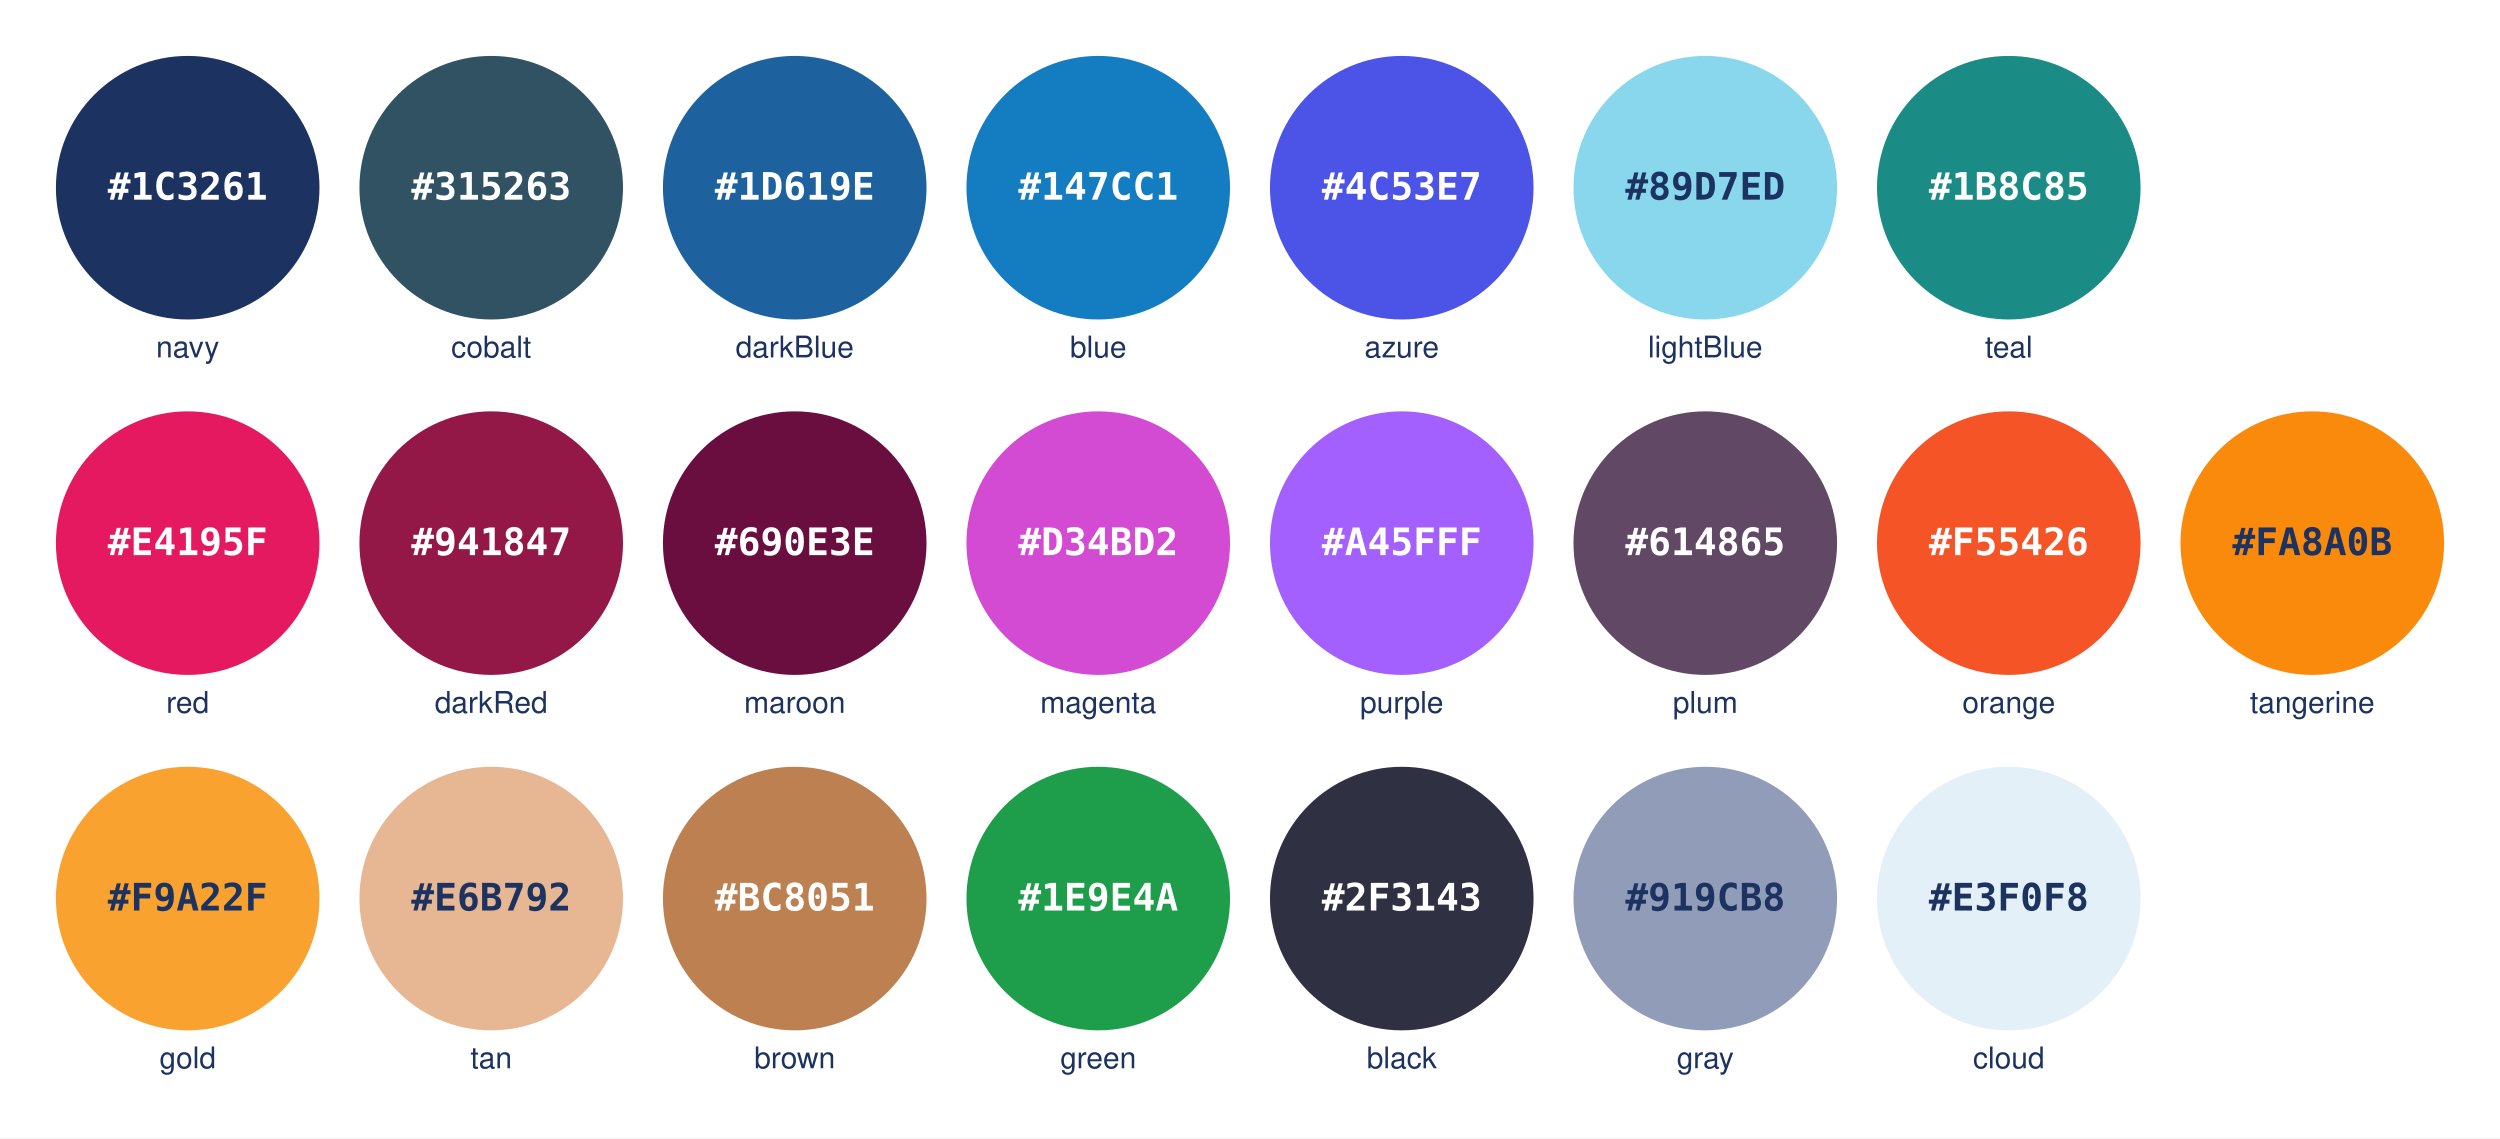
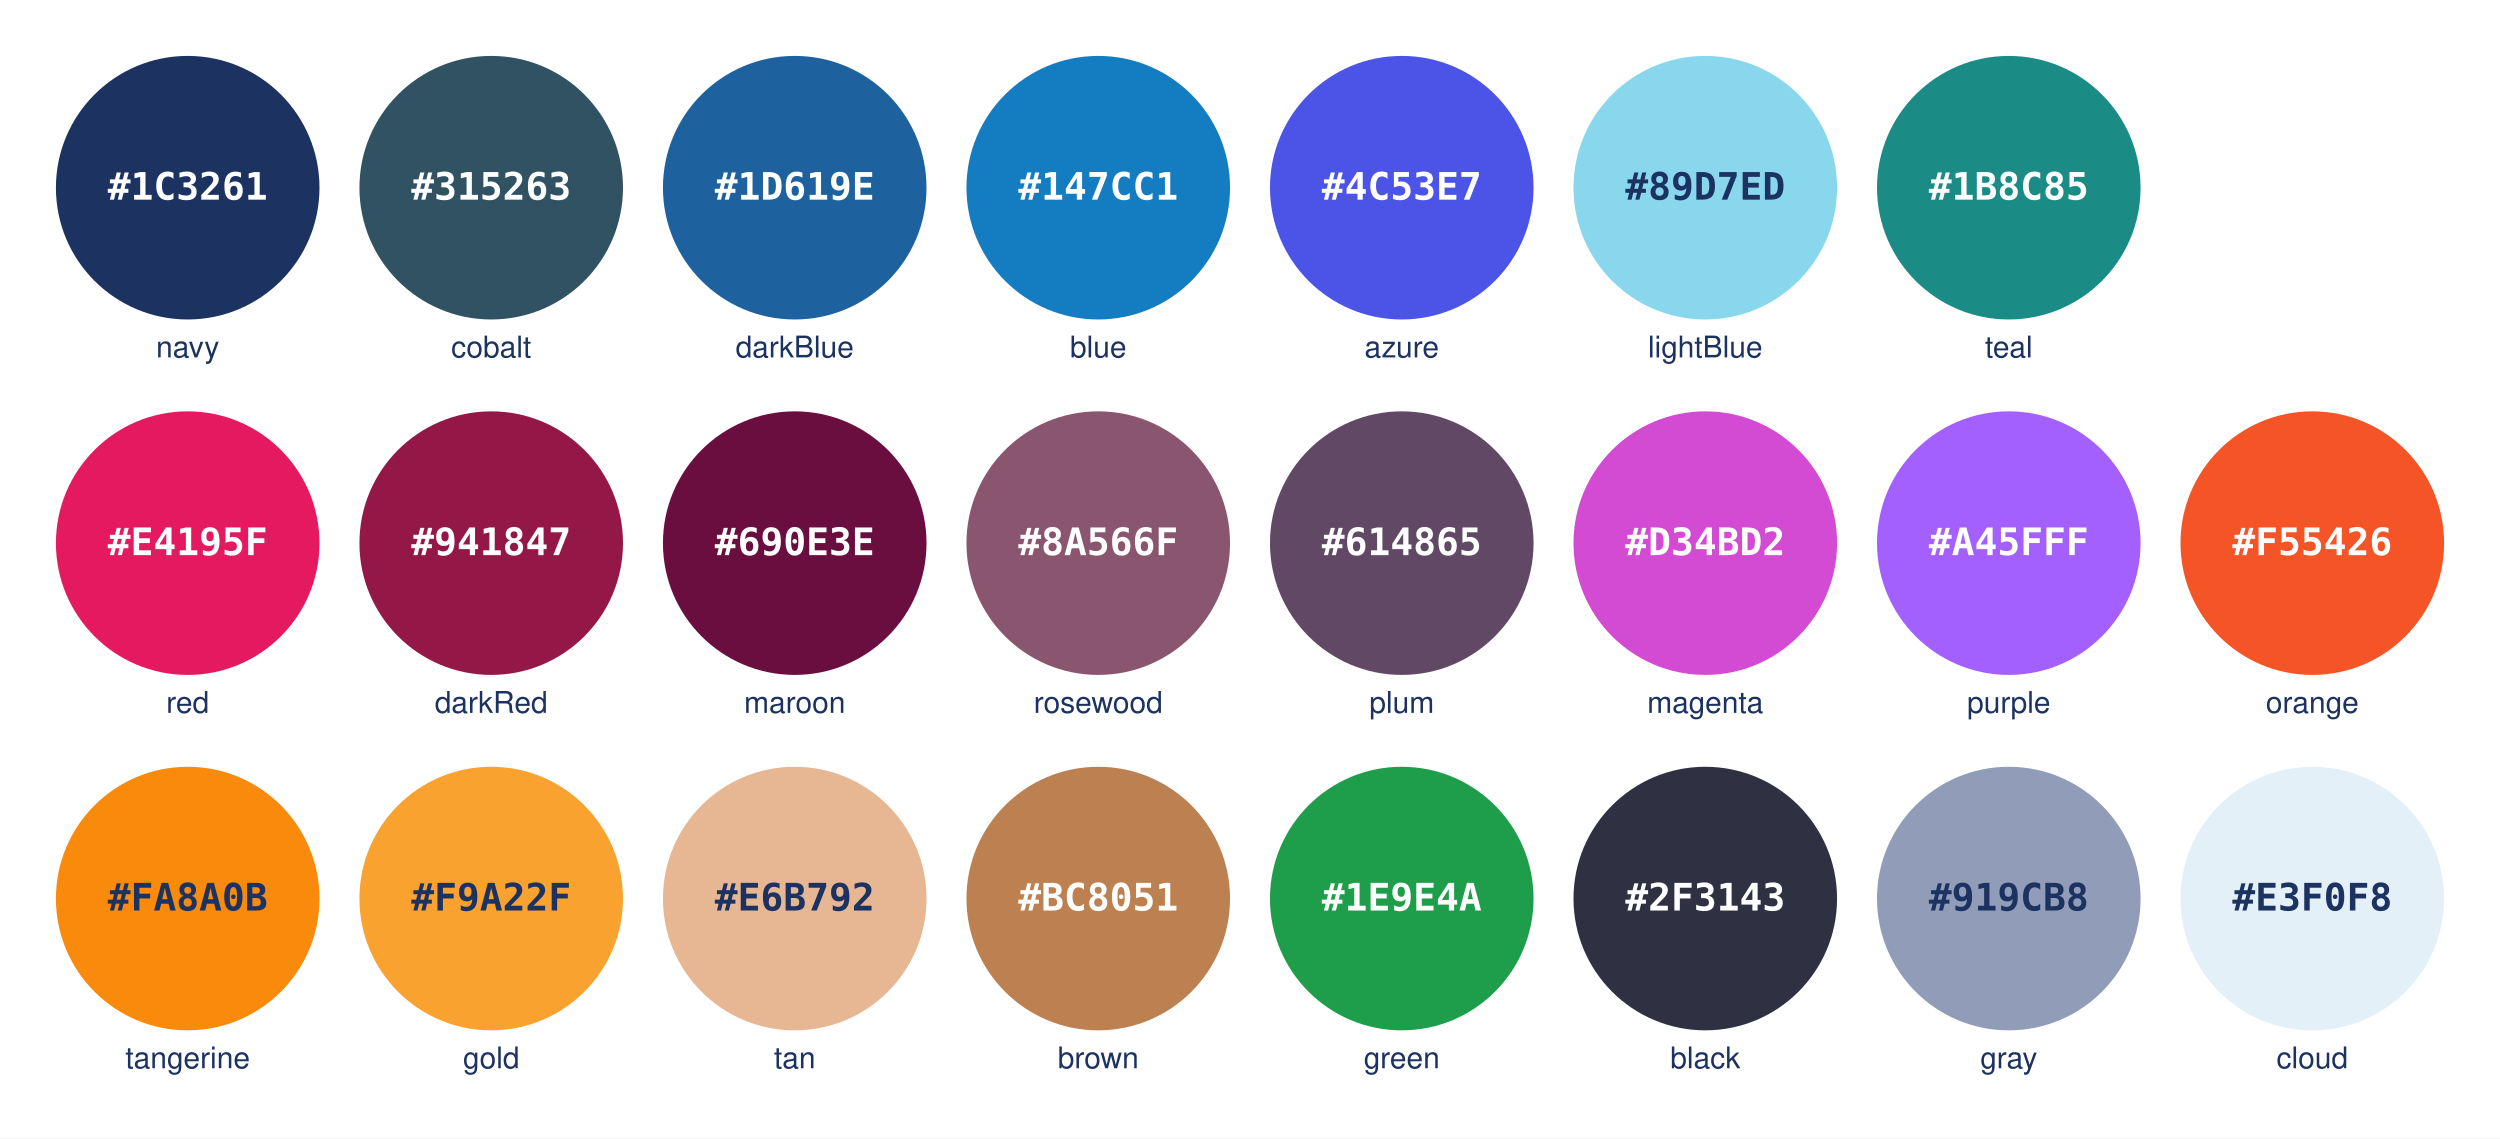
<svg xmlns="http://www.w3.org/2000/svg" width="1252" height="570" viewBox="0 0 1252 570">
  <rect width="1252" height="570" fill="#FFFFFF" />
  <circle cx="94.0" cy="94.0" r="66.0" fill="#1C3261" />
  <text x="94.0" y="100.0" text-anchor="middle" font-family="Menlo, monospace" font-size="19" font-weight="600" fill="#FFFFFF">#1C3261</text>
  <text x="94.0" y="179" text-anchor="middle" font-family="Helvetica, Arial, sans-serif" font-size="15" fill="#1C3261">navy</text>
  <circle cx="246.0" cy="94.0" r="66.0" fill="#315263" />
  <text x="246.0" y="100.0" text-anchor="middle" font-family="Menlo, monospace" font-size="19" font-weight="600" fill="#FFFFFF">#315263</text>
  <text x="246.0" y="179" text-anchor="middle" font-family="Helvetica, Arial, sans-serif" font-size="15" fill="#1C3261">cobalt</text>
  <circle cx="398.0" cy="94.0" r="66.0" fill="#1D619E" />
  <text x="398.0" y="100.0" text-anchor="middle" font-family="Menlo, monospace" font-size="19" font-weight="600" fill="#FFFFFF">#1D619E</text>
  <text x="398.0" y="179" text-anchor="middle" font-family="Helvetica, Arial, sans-serif" font-size="15" fill="#1C3261">darkBlue</text>
  <circle cx="550.0" cy="94.0" r="66.0" fill="#147CC1" />
  <text x="550.0" y="100.0" text-anchor="middle" font-family="Menlo, monospace" font-size="19" font-weight="600" fill="#FFFFFF">#147CC1</text>
  <text x="550.0" y="179" text-anchor="middle" font-family="Helvetica, Arial, sans-serif" font-size="15" fill="#1C3261">blue</text>
  <circle cx="702.0" cy="94.0" r="66.0" fill="#4C53E7" />
  <text x="702.0" y="100.0" text-anchor="middle" font-family="Menlo, monospace" font-size="19" font-weight="600" fill="#FFFFFF">#4C53E7</text>
  <text x="702.0" y="179" text-anchor="middle" font-family="Helvetica, Arial, sans-serif" font-size="15" fill="#1C3261">azure</text>
  <circle cx="854.0" cy="94.0" r="66.0" fill="#89D7ED" />
  <text x="854.0" y="100.0" text-anchor="middle" font-family="Menlo, monospace" font-size="19" font-weight="600" fill="#1C3261">#89D7ED</text>
  <text x="854.0" y="179" text-anchor="middle" font-family="Helvetica, Arial, sans-serif" font-size="15" fill="#1C3261">lightBlue</text>
  <circle cx="1006.0" cy="94.0" r="66.0" fill="#1B8C85" />
  <text x="1006.0" y="100.0" text-anchor="middle" font-family="Menlo, monospace" font-size="19" font-weight="600" fill="#FFFFFF">#1B8C85</text>
  <text x="1006.0" y="179" text-anchor="middle" font-family="Helvetica, Arial, sans-serif" font-size="15" fill="#1C3261">teal</text>
  <circle cx="94.0" cy="272.0" r="66.0" fill="#E4195F" />
  <text x="94.0" y="278.0" text-anchor="middle" font-family="Menlo, monospace" font-size="19" font-weight="600" fill="#FFFFFF">#E4195F</text>
  <text x="94.0" y="357" text-anchor="middle" font-family="Helvetica, Arial, sans-serif" font-size="15" fill="#1C3261">red</text>
  <circle cx="246.0" cy="272.0" r="66.0" fill="#941847" />
  <text x="246.0" y="278.0" text-anchor="middle" font-family="Menlo, monospace" font-size="19" font-weight="600" fill="#FFFFFF">#941847</text>
  <text x="246.0" y="357" text-anchor="middle" font-family="Helvetica, Arial, sans-serif" font-size="15" fill="#1C3261">darkRed</text>
  <circle cx="398.0" cy="272.0" r="66.0" fill="#690E3E" />
  <text x="398.0" y="278.0" text-anchor="middle" font-family="Menlo, monospace" font-size="19" font-weight="600" fill="#FFFFFF">#690E3E</text>
  <text x="398.0" y="357" text-anchor="middle" font-family="Helvetica, Arial, sans-serif" font-size="15" fill="#1C3261">maroon</text>
-   <circle cx="550.0" cy="272.0" r="66.0" fill="#D34BD2" />
-   <text x="550.0" y="278.0" text-anchor="middle" font-family="Menlo, monospace" font-size="19" font-weight="600" fill="#FFFFFF">#D34BD2</text>
-   <text x="550.0" y="357" text-anchor="middle" font-family="Helvetica, Arial, sans-serif" font-size="15" fill="#1C3261">magenta</text>
-   <circle cx="702.0" cy="272.0" r="66.0" fill="#A45FFF" />
-   <text x="702.0" y="278.0" text-anchor="middle" font-family="Menlo, monospace" font-size="19" font-weight="600" fill="#FFFFFF">#A45FFF</text>
-   <text x="702.0" y="357" text-anchor="middle" font-family="Helvetica, Arial, sans-serif" font-size="15" fill="#1C3261">purple</text>
-   <circle cx="854.0" cy="272.0" r="66.0" fill="#614865" />
-   <text x="854.0" y="278.0" text-anchor="middle" font-family="Menlo, monospace" font-size="19" font-weight="600" fill="#FFFFFF">#614865</text>
-   <text x="854.0" y="357" text-anchor="middle" font-family="Helvetica, Arial, sans-serif" font-size="15" fill="#1C3261">plum</text>
-   <circle cx="1006.0" cy="272.0" r="66.0" fill="#F55426" />
-   <text x="1006.0" y="278.0" text-anchor="middle" font-family="Menlo, monospace" font-size="19" font-weight="600" fill="#FFFFFF">#F55426</text>
-   <text x="1006.0" y="357" text-anchor="middle" font-family="Helvetica, Arial, sans-serif" font-size="15" fill="#1C3261">orange</text>
-   <circle cx="1158.0" cy="272.0" r="66.0" fill="#FA8A0B" />
-   <text x="1158.0" y="278.0" text-anchor="middle" font-family="Menlo, monospace" font-size="19" font-weight="600" fill="#1C3261">#FA8A0B</text>
-   <text x="1158.0" y="357" text-anchor="middle" font-family="Helvetica, Arial, sans-serif" font-size="15" fill="#1C3261">tangerine</text>
-   <circle cx="94.0" cy="450.0" r="66.0" fill="#F9A22F" />
-   <text x="94.0" y="456.0" text-anchor="middle" font-family="Menlo, monospace" font-size="19" font-weight="600" fill="#1C3261">#F9A22F</text>
-   <text x="94.0" y="535" text-anchor="middle" font-family="Helvetica, Arial, sans-serif" font-size="15" fill="#1C3261">gold</text>
-   <circle cx="246.0" cy="450.0" r="66.0" fill="#E6B792" />
-   <text x="246.0" y="456.0" text-anchor="middle" font-family="Menlo, monospace" font-size="19" font-weight="600" fill="#1C3261">#E6B792</text>
-   <text x="246.0" y="535" text-anchor="middle" font-family="Helvetica, Arial, sans-serif" font-size="15" fill="#1C3261">tan</text>
-   <circle cx="398.0" cy="450.0" r="66.0" fill="#BC8051" />
-   <text x="398.0" y="456.0" text-anchor="middle" font-family="Menlo, monospace" font-size="19" font-weight="600" fill="#FFFFFF">#BC8051</text>
-   <text x="398.0" y="535" text-anchor="middle" font-family="Helvetica, Arial, sans-serif" font-size="15" fill="#1C3261">brown</text>
-   <circle cx="550.0" cy="450.0" r="66.0" fill="#1E9E4A" />
-   <text x="550.0" y="456.0" text-anchor="middle" font-family="Menlo, monospace" font-size="19" font-weight="600" fill="#FFFFFF">#1E9E4A</text>
-   <text x="550.0" y="535" text-anchor="middle" font-family="Helvetica, Arial, sans-serif" font-size="15" fill="#1C3261">green</text>
-   <circle cx="702.0" cy="450.0" r="66.0" fill="#2F3143" />
-   <text x="702.0" y="456.0" text-anchor="middle" font-family="Menlo, monospace" font-size="19" font-weight="600" fill="#FFFFFF">#2F3143</text>
-   <text x="702.0" y="535" text-anchor="middle" font-family="Helvetica, Arial, sans-serif" font-size="15" fill="#1C3261">black</text>
-   <circle cx="854.0" cy="450.0" r="66.0" fill="#919CB8" />
-   <text x="854.0" y="456.0" text-anchor="middle" font-family="Menlo, monospace" font-size="19" font-weight="600" fill="#1C3261">#919CB8</text>
-   <text x="854.0" y="535" text-anchor="middle" font-family="Helvetica, Arial, sans-serif" font-size="15" fill="#1C3261">gray</text>
-   <circle cx="1006.0" cy="450.0" r="66.0" fill="#E3F0F8" />
-   <text x="1006.0" y="456.0" text-anchor="middle" font-family="Menlo, monospace" font-size="19" font-weight="600" fill="#1C3261">#E3F0F8</text>
-   <text x="1006.0" y="535" text-anchor="middle" font-family="Helvetica, Arial, sans-serif" font-size="15" fill="#1C3261">cloud</text>
+   <circle cx="550.0" cy="272.0" r="66.0" fill="#8A566F" />
+   <text x="550.0" y="278.0" text-anchor="middle" font-family="Menlo, monospace" font-size="19" font-weight="600" fill="#FFFFFF">#8A566F</text>
+   <text x="550.0" y="357" text-anchor="middle" font-family="Helvetica, Arial, sans-serif" font-size="15" fill="#1C3261">rosewood</text>
+   <circle cx="702.0" cy="272.0" r="66.0" fill="#614865" />
+   <text x="702.0" y="278.0" text-anchor="middle" font-family="Menlo, monospace" font-size="19" font-weight="600" fill="#FFFFFF">#614865</text>
+   <text x="702.0" y="357" text-anchor="middle" font-family="Helvetica, Arial, sans-serif" font-size="15" fill="#1C3261">plum</text>
+   <circle cx="854.0" cy="272.0" r="66.0" fill="#D34BD2" />
+   <text x="854.0" y="278.0" text-anchor="middle" font-family="Menlo, monospace" font-size="19" font-weight="600" fill="#FFFFFF">#D34BD2</text>
+   <text x="854.0" y="357" text-anchor="middle" font-family="Helvetica, Arial, sans-serif" font-size="15" fill="#1C3261">magenta</text>
+   <circle cx="1006.0" cy="272.0" r="66.0" fill="#A45FFF" />
+   <text x="1006.0" y="278.0" text-anchor="middle" font-family="Menlo, monospace" font-size="19" font-weight="600" fill="#FFFFFF">#A45FFF</text>
+   <text x="1006.0" y="357" text-anchor="middle" font-family="Helvetica, Arial, sans-serif" font-size="15" fill="#1C3261">purple</text>
+   <circle cx="1158.0" cy="272.0" r="66.0" fill="#F55426" />
+   <text x="1158.0" y="278.0" text-anchor="middle" font-family="Menlo, monospace" font-size="19" font-weight="600" fill="#FFFFFF">#F55426</text>
+   <text x="1158.0" y="357" text-anchor="middle" font-family="Helvetica, Arial, sans-serif" font-size="15" fill="#1C3261">orange</text>
+   <circle cx="94.0" cy="450.0" r="66.0" fill="#FA8A0B" />
+   <text x="94.0" y="456.0" text-anchor="middle" font-family="Menlo, monospace" font-size="19" font-weight="600" fill="#1C3261">#FA8A0B</text>
+   <text x="94.0" y="535" text-anchor="middle" font-family="Helvetica, Arial, sans-serif" font-size="15" fill="#1C3261">tangerine</text>
+   <circle cx="246.0" cy="450.0" r="66.0" fill="#F9A22F" />
+   <text x="246.0" y="456.0" text-anchor="middle" font-family="Menlo, monospace" font-size="19" font-weight="600" fill="#1C3261">#F9A22F</text>
+   <text x="246.0" y="535" text-anchor="middle" font-family="Helvetica, Arial, sans-serif" font-size="15" fill="#1C3261">gold</text>
+   <circle cx="398.0" cy="450.0" r="66.0" fill="#E6B792" />
+   <text x="398.0" y="456.0" text-anchor="middle" font-family="Menlo, monospace" font-size="19" font-weight="600" fill="#1C3261">#E6B792</text>
+   <text x="398.0" y="535" text-anchor="middle" font-family="Helvetica, Arial, sans-serif" font-size="15" fill="#1C3261">tan</text>
+   <circle cx="550.0" cy="450.0" r="66.0" fill="#BC8051" />
+   <text x="550.0" y="456.0" text-anchor="middle" font-family="Menlo, monospace" font-size="19" font-weight="600" fill="#FFFFFF">#BC8051</text>
+   <text x="550.0" y="535" text-anchor="middle" font-family="Helvetica, Arial, sans-serif" font-size="15" fill="#1C3261">brown</text>
+   <circle cx="702.0" cy="450.0" r="66.0" fill="#1E9E4A" />
+   <text x="702.0" y="456.0" text-anchor="middle" font-family="Menlo, monospace" font-size="19" font-weight="600" fill="#FFFFFF">#1E9E4A</text>
+   <text x="702.0" y="535" text-anchor="middle" font-family="Helvetica, Arial, sans-serif" font-size="15" fill="#1C3261">green</text>
+   <circle cx="854.0" cy="450.0" r="66.0" fill="#2F3143" />
+   <text x="854.0" y="456.0" text-anchor="middle" font-family="Menlo, monospace" font-size="19" font-weight="600" fill="#FFFFFF">#2F3143</text>
+   <text x="854.0" y="535" text-anchor="middle" font-family="Helvetica, Arial, sans-serif" font-size="15" fill="#1C3261">black</text>
+   <circle cx="1006.0" cy="450.0" r="66.0" fill="#919CB8" />
+   <text x="1006.0" y="456.0" text-anchor="middle" font-family="Menlo, monospace" font-size="19" font-weight="600" fill="#1C3261">#919CB8</text>
+   <text x="1006.0" y="535" text-anchor="middle" font-family="Helvetica, Arial, sans-serif" font-size="15" fill="#1C3261">gray</text>
+   <circle cx="1158.0" cy="450.0" r="66.0" fill="#E3F0F8" />
+   <text x="1158.0" y="456.0" text-anchor="middle" font-family="Menlo, monospace" font-size="19" font-weight="600" fill="#1C3261">#E3F0F8</text>
+   <text x="1158.0" y="535" text-anchor="middle" font-family="Helvetica, Arial, sans-serif" font-size="15" fill="#1C3261">cloud</text>
</svg>
